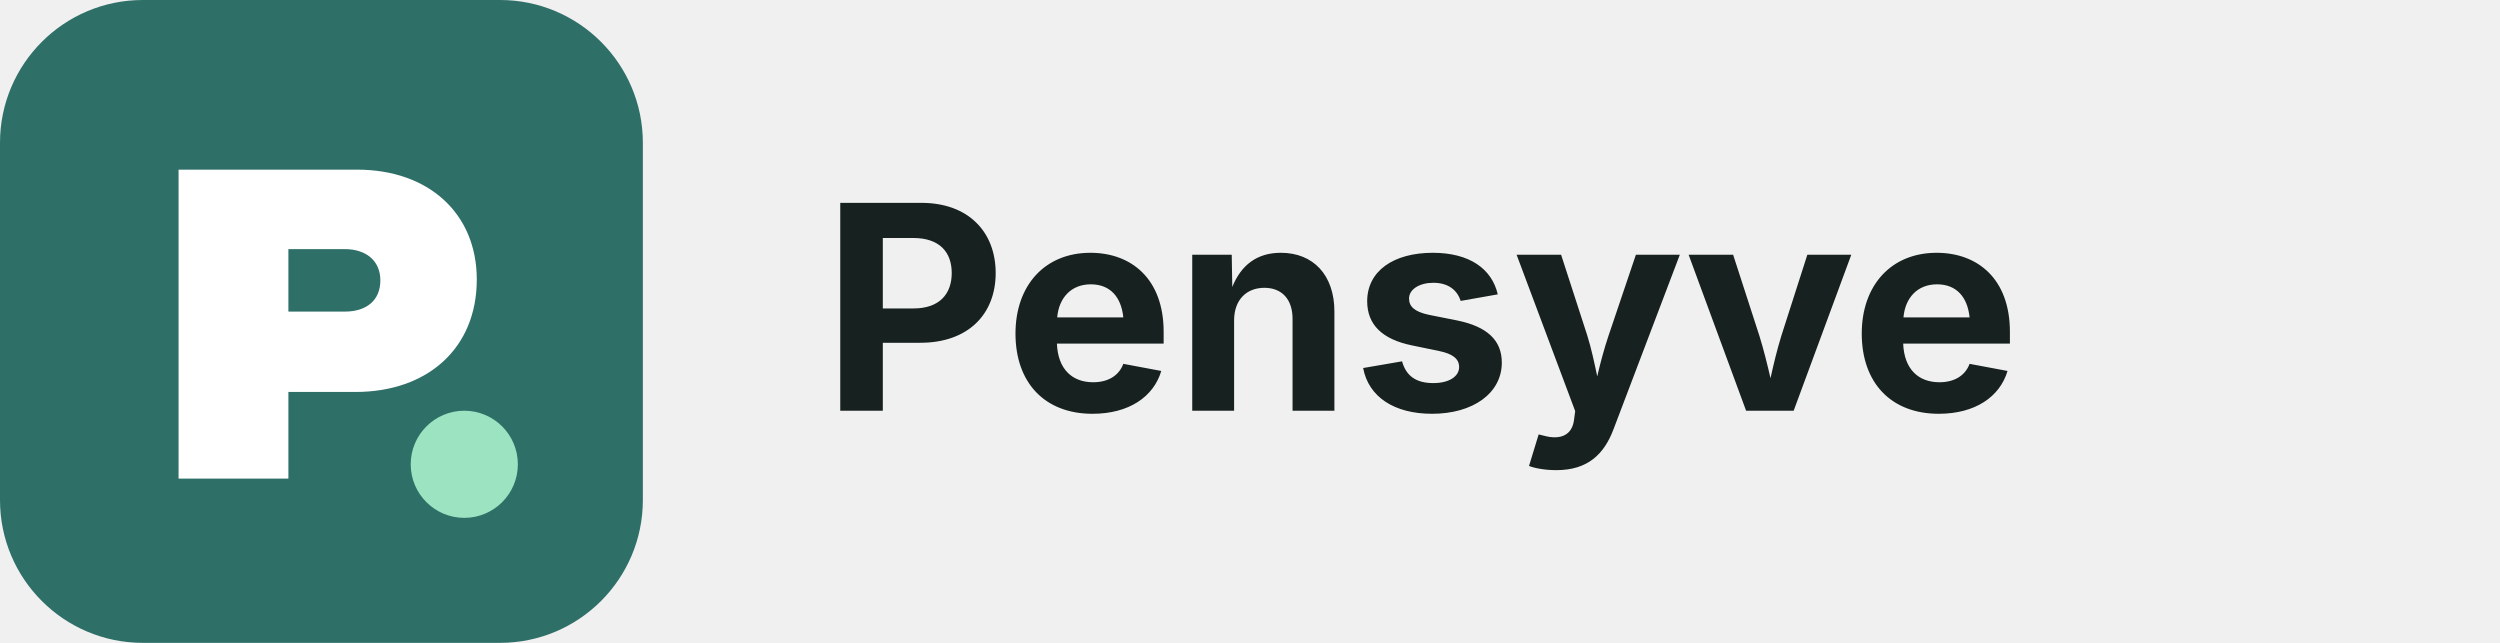
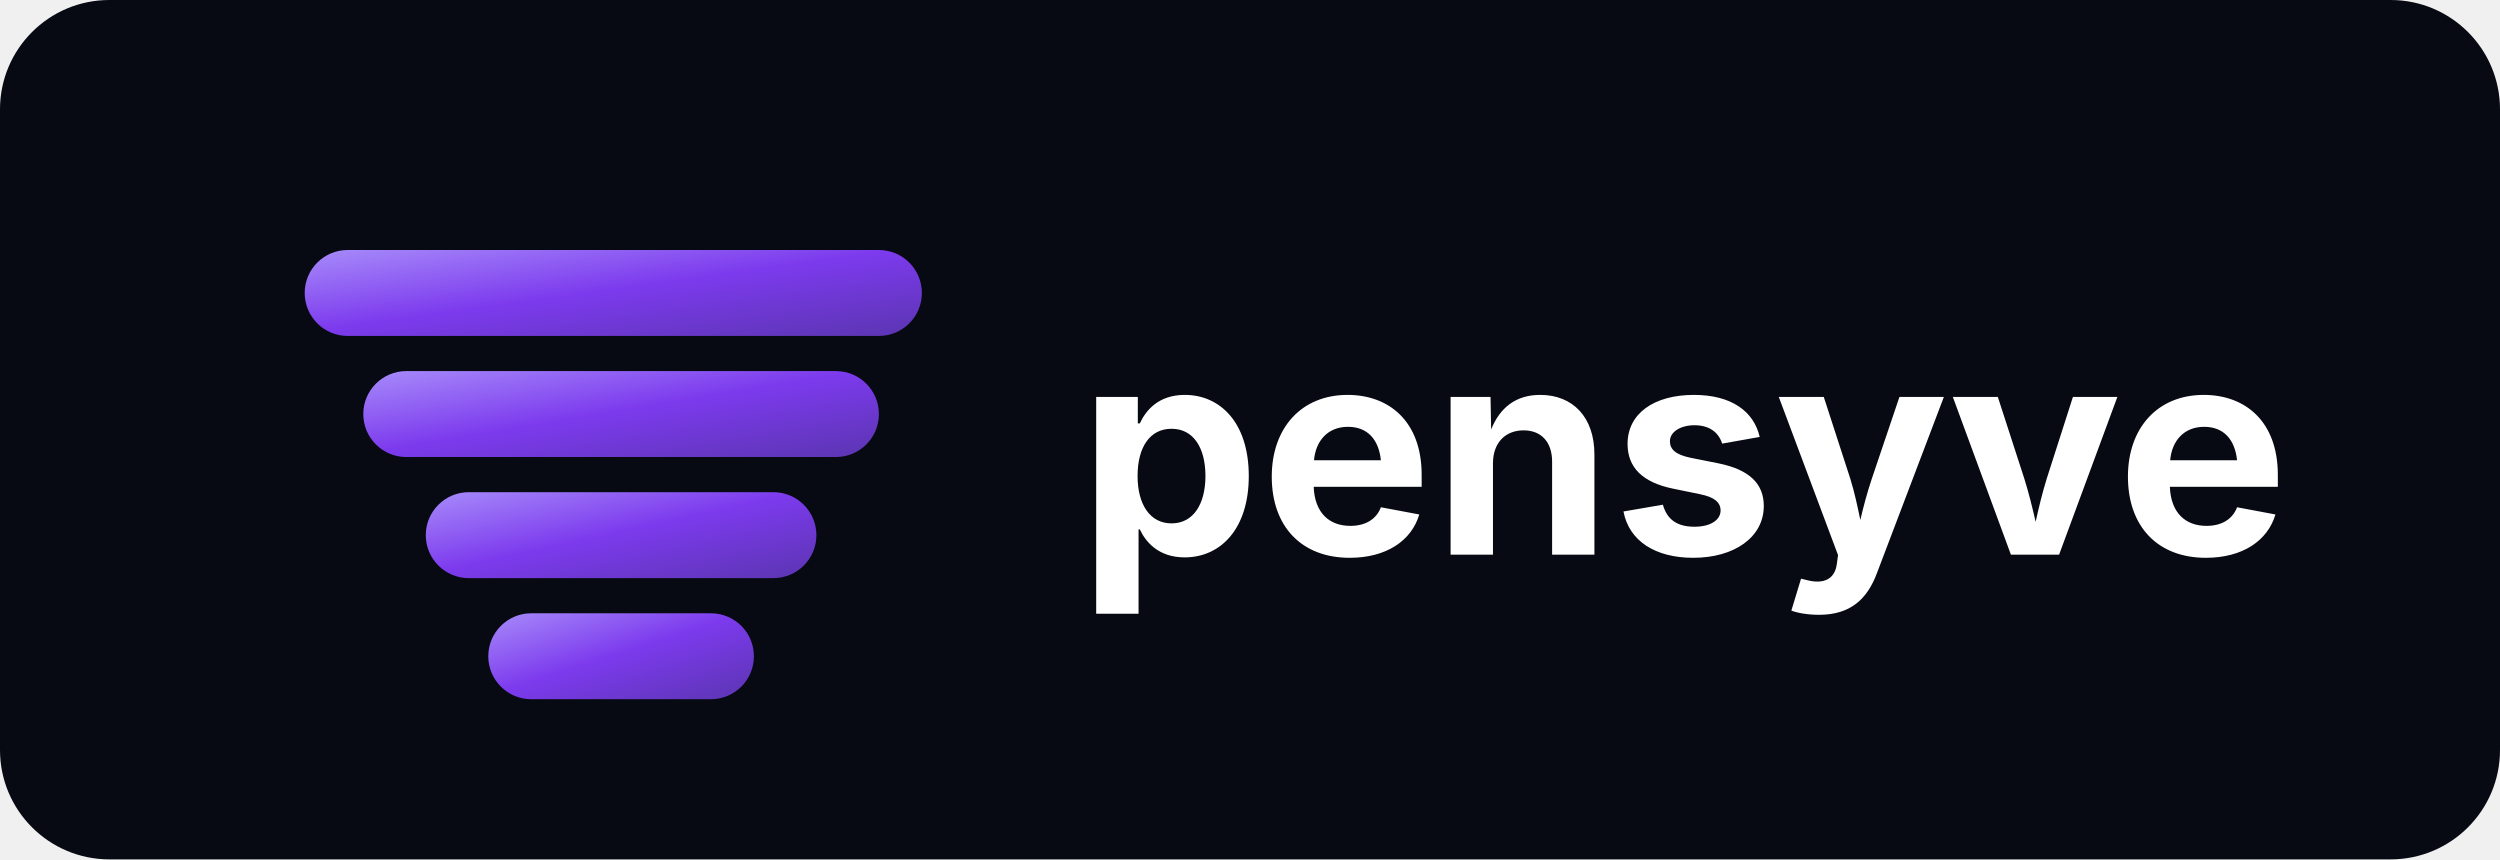
- <svg xmlns="http://www.w3.org/2000/svg" viewBox="0 0 280 72" role="img" aria-labelledby="title">
-   <rect width="72" height="72" rx="16" fill="#2E6F68" />
-   <path d="M20 19h20c8 0 13.4 4.9 13.4 12.3 0 7.7-5.5 12.6-13.6 12.6h-7.5v9.7H20V19Zm12.3 15.9h6.3c2.5 0 4-1.3 4-3.5 0-2.2-1.6-3.5-4-3.5h-6.3v7Z" fill="#FFFFFF" />
-   <circle cx="52" cy="52" r="6" fill="#9CE3C1" />
-   <text x="92" y="46" fill="#17211F" font-family="Inter, Arial, sans-serif" font-size="32" font-weight="700">Pensyve</text>
+ <svg xmlns="http://www.w3.org/2000/svg" viewBox="0 0 640 220" role="img" aria-labelledby="title">
+   <defs>
+     <linearGradient id="pensyve-mark" x1="0" y1="0" x2="1" y2="1">
+       <stop offset="0" stop-color="#A78BFA" />
+       <stop offset="0.48" stop-color="#7C3AED" />
+       <stop offset="1" stop-color="#5B35B1" />
+     </linearGradient>
+   </defs>
+   <rect width="640" height="220" rx="28" fill="#070A13" />
+   <g fill="url(#pensyve-mark)">
+     <rect x="78" y="64" width="158" height="22" rx="11" />
+     <rect x="93" y="95" width="132" height="22" rx="11" />
+     <rect x="109" y="126" width="100" height="22" rx="11" />
+     <rect x="125" y="157" width="68" height="22" rx="11" />
+   </g>
+   <text x="276" y="142" fill="#FFFFFF" font-family="Inter, Arial, sans-serif" font-size="74" font-weight="700">pensyve</text>
</svg>
